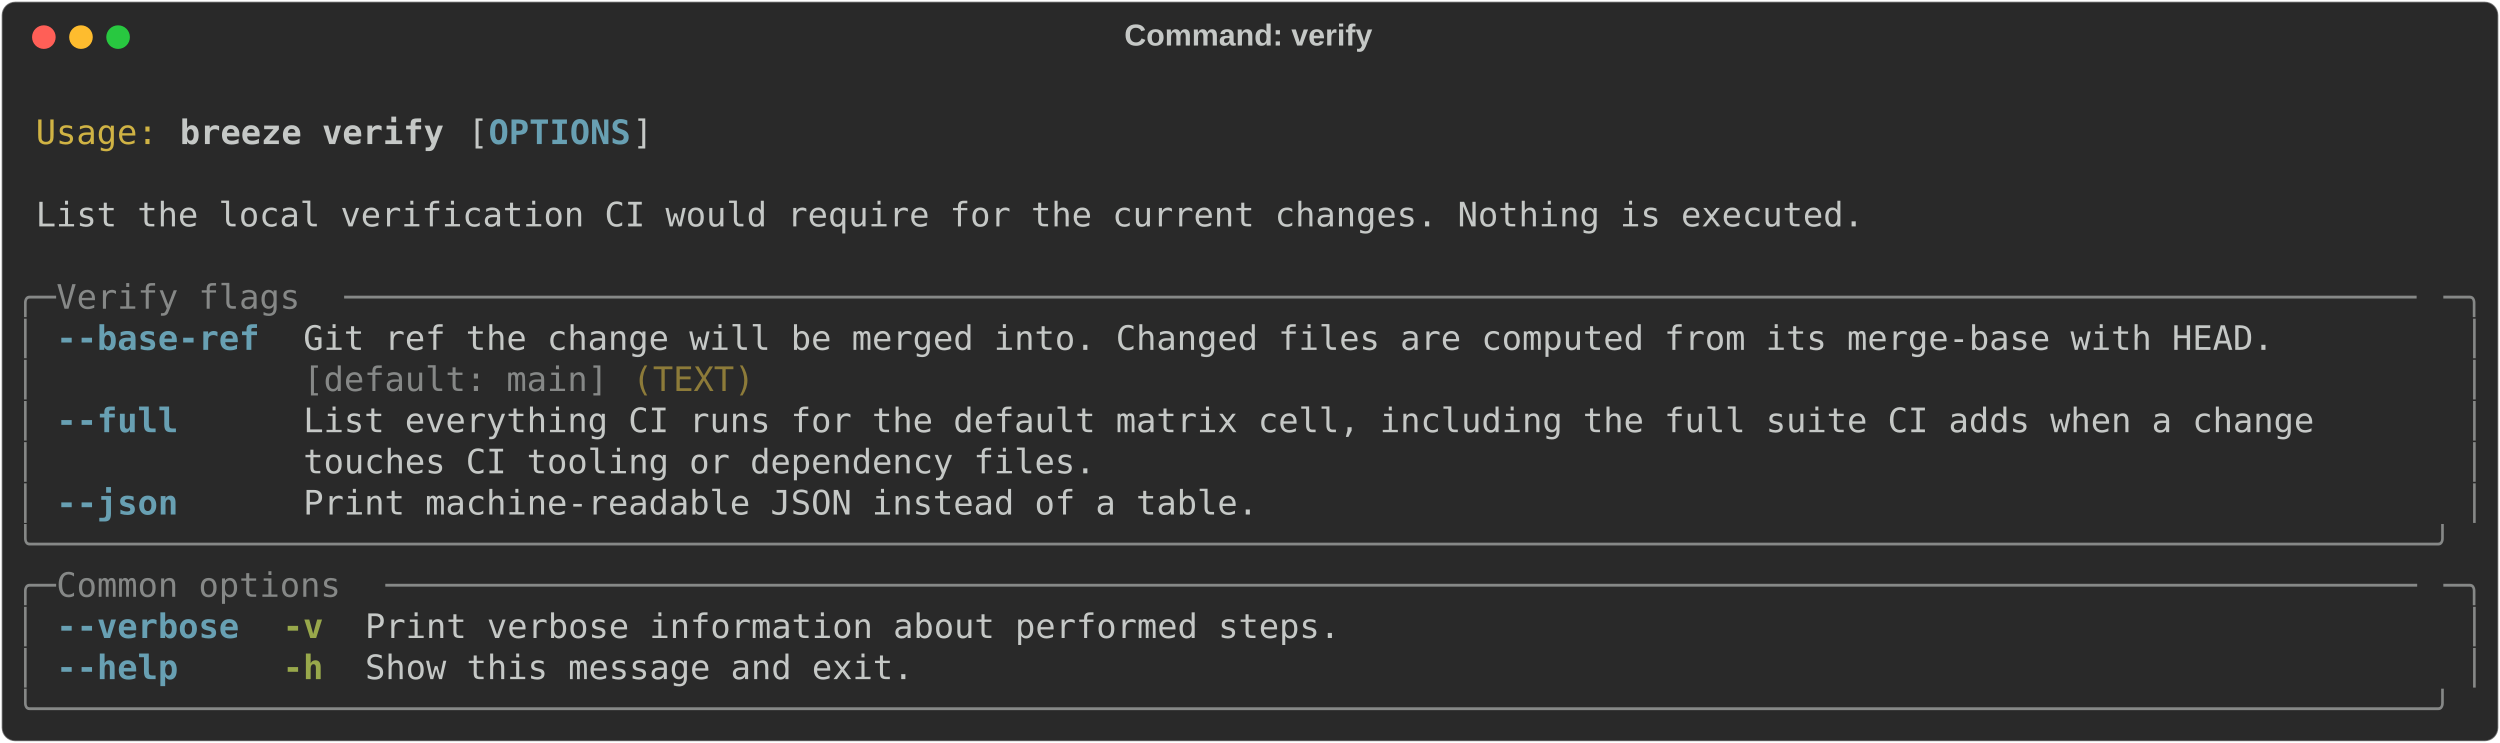
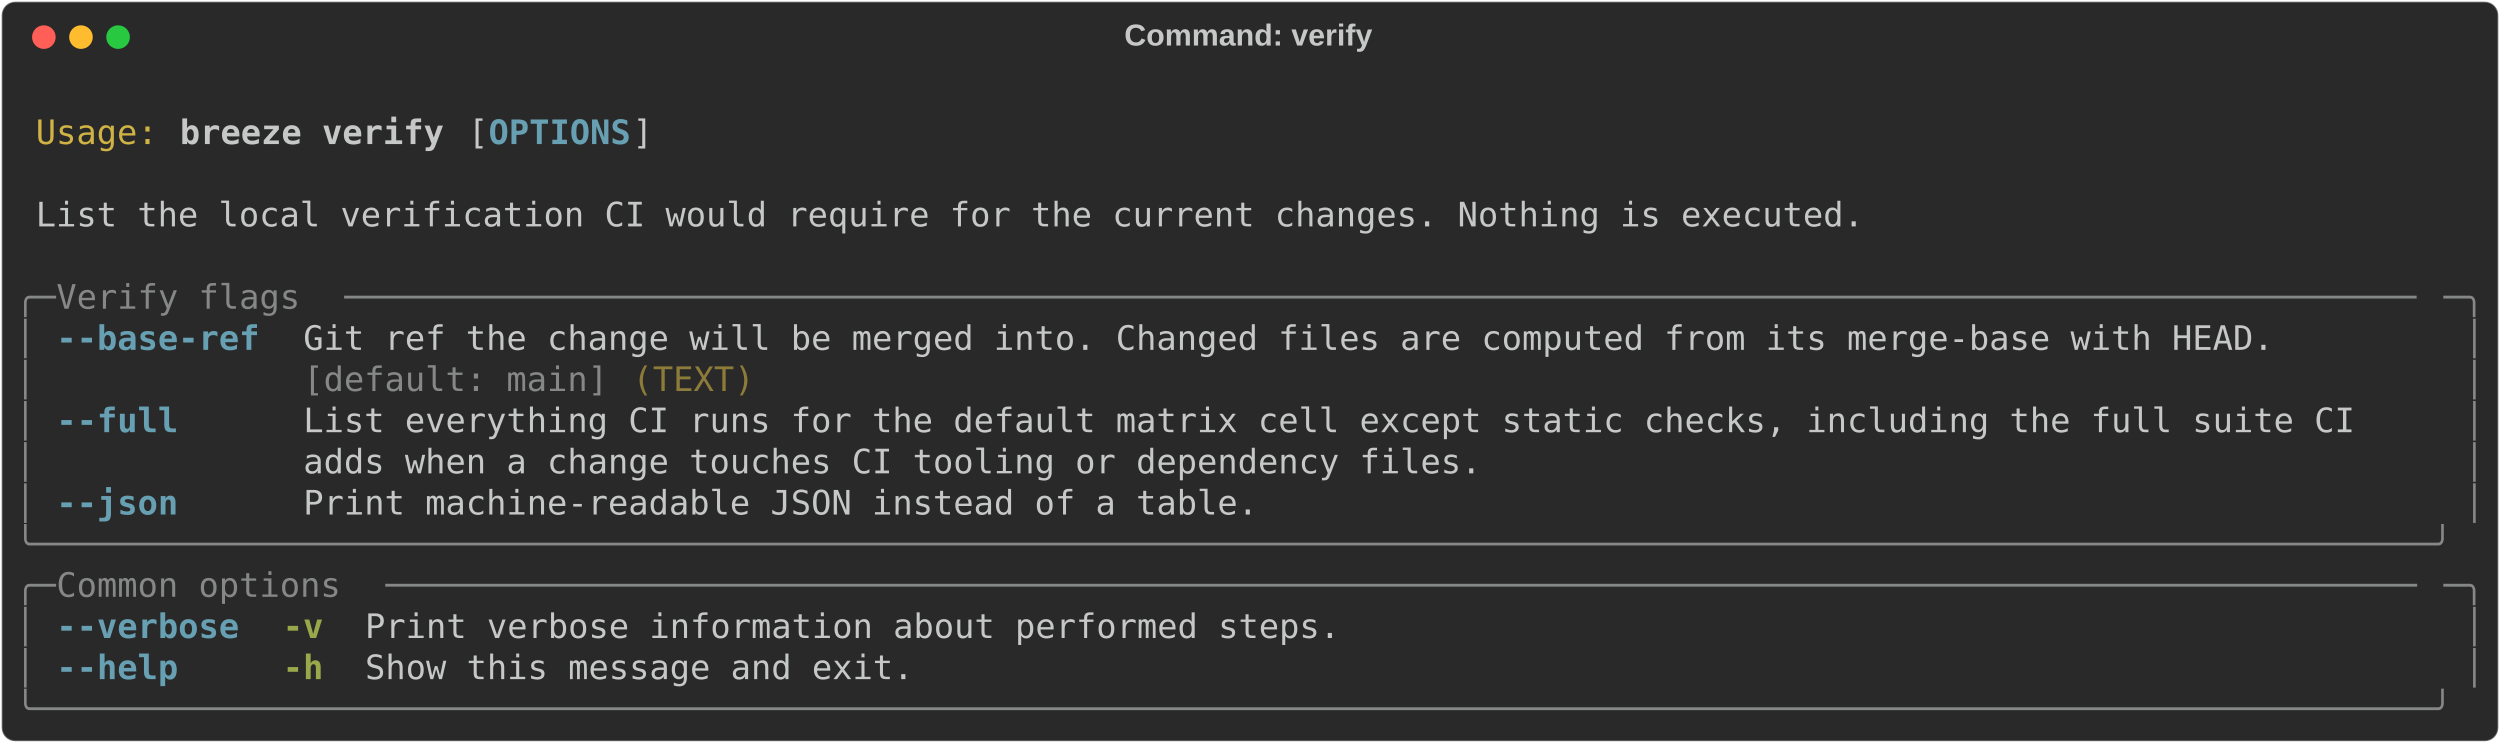
<svg xmlns="http://www.w3.org/2000/svg" class="rich-terminal" viewBox="0 0 1482 440.4">
  <style>

    @font-face {
        font-family: "Fira Code";
        src: local("FiraCode-Regular"),
                url("https://cdnjs.cloudflare.com/ajax/libs/firacode/6.2.0/woff2/FiraCode-Regular.woff2") format("woff2"),
                url("https://cdnjs.cloudflare.com/ajax/libs/firacode/6.2.0/woff/FiraCode-Regular.woff") format("woff");
        font-style: normal;
        font-weight: 400;
    }
    @font-face {
        font-family: "Fira Code";
        src: local("FiraCode-Bold"),
                url("https://cdnjs.cloudflare.com/ajax/libs/firacode/6.2.0/woff2/FiraCode-Bold.woff2") format("woff2"),
                url("https://cdnjs.cloudflare.com/ajax/libs/firacode/6.2.0/woff/FiraCode-Bold.woff") format("woff");
        font-style: bold;
        font-weight: 700;
    }

    .breeze-verify-matrix {
        font-family: Fira Code, monospace;
        font-size: 20px;
        line-height: 24.4px;
        font-variant-east-asian: full-width;
    }

    .breeze-verify-title {
        font-size: 18px;
        font-weight: bold;
        font-family: arial;
    }

    .breeze-verify-r1 { fill: #c5c8c6 }
.breeze-verify-r2 { fill: #d0b344 }
.breeze-verify-r3 { fill: #c5c8c6;font-weight: bold }
.breeze-verify-r4 { fill: #68a0b3;font-weight: bold }
.breeze-verify-r5 { fill: #868887 }
.breeze-verify-r6 { fill: #8d7b39 }
.breeze-verify-r7 { fill: #98a84b;font-weight: bold }
    </style>
  <defs>
    <clipPath id="breeze-verify-clip-terminal">
      <rect x="0" y="0" width="1463.0" height="389.4" />
    </clipPath>
    <clipPath id="breeze-verify-line-0">
      <rect x="0" y="1.5" width="1464" height="24.65" />
    </clipPath>
    <clipPath id="breeze-verify-line-1">
      <rect x="0" y="25.9" width="1464" height="24.65" />
    </clipPath>
    <clipPath id="breeze-verify-line-2">
      <rect x="0" y="50.3" width="1464" height="24.65" />
    </clipPath>
    <clipPath id="breeze-verify-line-3">
      <rect x="0" y="74.7" width="1464" height="24.65" />
    </clipPath>
    <clipPath id="breeze-verify-line-4">
      <rect x="0" y="99.1" width="1464" height="24.65" />
    </clipPath>
    <clipPath id="breeze-verify-line-5">
      <rect x="0" y="123.5" width="1464" height="24.65" />
    </clipPath>
    <clipPath id="breeze-verify-line-6">
      <rect x="0" y="147.9" width="1464" height="24.65" />
    </clipPath>
    <clipPath id="breeze-verify-line-7">
      <rect x="0" y="172.3" width="1464" height="24.65" />
    </clipPath>
    <clipPath id="breeze-verify-line-8">
      <rect x="0" y="196.7" width="1464" height="24.65" />
    </clipPath>
    <clipPath id="breeze-verify-line-9">
      <rect x="0" y="221.1" width="1464" height="24.65" />
    </clipPath>
    <clipPath id="breeze-verify-line-10">
      <rect x="0" y="245.5" width="1464" height="24.65" />
    </clipPath>
    <clipPath id="breeze-verify-line-11">
      <rect x="0" y="269.9" width="1464" height="24.65" />
    </clipPath>
    <clipPath id="breeze-verify-line-12">
      <rect x="0" y="294.3" width="1464" height="24.65" />
    </clipPath>
    <clipPath id="breeze-verify-line-13">
      <rect x="0" y="318.7" width="1464" height="24.65" />
    </clipPath>
    <clipPath id="breeze-verify-line-14">
      <rect x="0" y="343.1" width="1464" height="24.65" />
    </clipPath>
  </defs>
  <rect fill="#292929" stroke="rgba(255,255,255,0.35)" stroke-width="1" x="1" y="1" width="1480" height="438.4" rx="8" />
  <text class="breeze-verify-title" fill="#c5c8c6" text-anchor="middle" x="740" y="27">Command: verify</text>
  <g transform="translate(26,22)">
    <circle cx="0" cy="0" r="7" fill="#ff5f57" />
    <circle cx="22" cy="0" r="7" fill="#febc2e" />
    <circle cx="44" cy="0" r="7" fill="#28c840" />
  </g>
  <g transform="translate(9, 41)" clip-path="url(#breeze-verify-clip-terminal)">
    <g class="breeze-verify-matrix">
      <text class="breeze-verify-r1" x="1464" y="20" textLength="12.2" clip-path="url(#breeze-verify-line-0)">
</text>
      <text class="breeze-verify-r2" x="12.2" y="44.4" textLength="73.2" clip-path="url(#breeze-verify-line-1)">Usage:</text>
      <text class="breeze-verify-r3" x="97.6" y="44.4" textLength="158.6" clip-path="url(#breeze-verify-line-1)">breeze verify</text>
      <text class="breeze-verify-r1" x="268.4" y="44.4" textLength="12.2" clip-path="url(#breeze-verify-line-1)">[</text>
      <text class="breeze-verify-r4" x="280.6" y="44.4" textLength="85.4" clip-path="url(#breeze-verify-line-1)">OPTIONS</text>
      <text class="breeze-verify-r1" x="366" y="44.4" textLength="12.2" clip-path="url(#breeze-verify-line-1)">]</text>
      <text class="breeze-verify-r1" x="1464" y="44.4" textLength="12.2" clip-path="url(#breeze-verify-line-1)">
</text>
      <text class="breeze-verify-r1" x="1464" y="68.8" textLength="12.2" clip-path="url(#breeze-verify-line-2)">
</text>
      <text class="breeze-verify-r1" x="12.2" y="93.2" textLength="1098" clip-path="url(#breeze-verify-line-3)">List the local verification CI would require for the current changes. Nothing is executed.</text>
      <text class="breeze-verify-r1" x="1464" y="93.2" textLength="12.2" clip-path="url(#breeze-verify-line-3)">
</text>
      <text class="breeze-verify-r1" x="1464" y="117.6" textLength="12.2" clip-path="url(#breeze-verify-line-4)">
</text>
      <text class="breeze-verify-r5" x="0" y="142" textLength="24.4" clip-path="url(#breeze-verify-line-5)">╭─</text>
      <text class="breeze-verify-r5" x="24.4" y="142" textLength="170.8" clip-path="url(#breeze-verify-line-5)"> Verify flags </text>
      <text class="breeze-verify-r5" x="195.2" y="142" textLength="1244.4" clip-path="url(#breeze-verify-line-5)">──────────────────────────────────────────────────────────────────────────────────────────────────────</text>
      <text class="breeze-verify-r5" x="1439.6" y="142" textLength="24.4" clip-path="url(#breeze-verify-line-5)">─╮</text>
      <text class="breeze-verify-r1" x="1464" y="142" textLength="12.2" clip-path="url(#breeze-verify-line-5)">
</text>
      <text class="breeze-verify-r5" x="0" y="166.4" textLength="12.2" clip-path="url(#breeze-verify-line-6)">│</text>
      <text class="breeze-verify-r4" x="24.4" y="166.4" textLength="122" clip-path="url(#breeze-verify-line-6)">--base-ref</text>
      <text class="breeze-verify-r1" x="170.8" y="166.4" textLength="1268.8" clip-path="url(#breeze-verify-line-6)">Git ref the change will be merged into. Changed files are computed from its merge-base with HEAD.       </text>
      <text class="breeze-verify-r5" x="1451.8" y="166.4" textLength="12.2" clip-path="url(#breeze-verify-line-6)">│</text>
      <text class="breeze-verify-r1" x="1464" y="166.4" textLength="12.2" clip-path="url(#breeze-verify-line-6)">
</text>
      <text class="breeze-verify-r5" x="0" y="190.8" textLength="12.2" clip-path="url(#breeze-verify-line-7)">│</text>
      <text class="breeze-verify-r5" x="170.8" y="190.8" textLength="183" clip-path="url(#breeze-verify-line-7)">[default: main]</text>
      <text class="breeze-verify-r6" x="366" y="190.8" textLength="73.2" clip-path="url(#breeze-verify-line-7)">(TEXT)</text>
      <text class="breeze-verify-r5" x="1451.8" y="190.8" textLength="12.2" clip-path="url(#breeze-verify-line-7)">│</text>
      <text class="breeze-verify-r1" x="1464" y="190.8" textLength="12.2" clip-path="url(#breeze-verify-line-7)">
</text>
      <text class="breeze-verify-r5" x="0" y="215.2" textLength="12.2" clip-path="url(#breeze-verify-line-8)">│</text>
      <text class="breeze-verify-r4" x="24.4" y="215.2" textLength="122" clip-path="url(#breeze-verify-line-8)">--full    </text>
-       <text class="breeze-verify-r1" x="170.8" y="215.2" textLength="1268.8" clip-path="url(#breeze-verify-line-8)">List everything CI runs for the default matrix cell, including the full suite CI adds when a change     </text>
+       <text class="breeze-verify-r1" x="170.8" y="215.2" textLength="1268.8" clip-path="url(#breeze-verify-line-8)">List everything CI runs for the default matrix cell except static checks, including the full suite CI   </text>
      <text class="breeze-verify-r5" x="1451.8" y="215.2" textLength="12.2" clip-path="url(#breeze-verify-line-8)">│</text>
      <text class="breeze-verify-r1" x="1464" y="215.2" textLength="12.2" clip-path="url(#breeze-verify-line-8)">
</text>
      <text class="breeze-verify-r5" x="0" y="239.6" textLength="12.2" clip-path="url(#breeze-verify-line-9)">│</text>
-       <text class="breeze-verify-r1" x="170.8" y="239.6" textLength="1268.8" clip-path="url(#breeze-verify-line-9)">touches CI tooling or dependency files.                                                                 </text>
+       <text class="breeze-verify-r1" x="170.8" y="239.6" textLength="1268.8" clip-path="url(#breeze-verify-line-9)">adds when a change touches CI tooling or dependency files.                                              </text>
      <text class="breeze-verify-r5" x="1451.8" y="239.6" textLength="12.2" clip-path="url(#breeze-verify-line-9)">│</text>
      <text class="breeze-verify-r1" x="1464" y="239.6" textLength="12.2" clip-path="url(#breeze-verify-line-9)">
</text>
      <text class="breeze-verify-r5" x="0" y="264" textLength="12.2" clip-path="url(#breeze-verify-line-10)">│</text>
      <text class="breeze-verify-r4" x="24.4" y="264" textLength="122" clip-path="url(#breeze-verify-line-10)">--json    </text>
      <text class="breeze-verify-r1" x="170.8" y="264" textLength="573.4" clip-path="url(#breeze-verify-line-10)">Print machine-readable JSON instead of a table.</text>
      <text class="breeze-verify-r5" x="1451.8" y="264" textLength="12.2" clip-path="url(#breeze-verify-line-10)">│</text>
      <text class="breeze-verify-r1" x="1464" y="264" textLength="12.2" clip-path="url(#breeze-verify-line-10)">
</text>
      <text class="breeze-verify-r5" x="0" y="288.4" textLength="1464" clip-path="url(#breeze-verify-line-11)">╰──────────────────────────────────────────────────────────────────────────────────────────────────────────────────────╯</text>
      <text class="breeze-verify-r1" x="1464" y="288.4" textLength="12.2" clip-path="url(#breeze-verify-line-11)">
</text>
      <text class="breeze-verify-r5" x="0" y="312.8" textLength="24.4" clip-path="url(#breeze-verify-line-12)">╭─</text>
      <text class="breeze-verify-r5" x="24.4" y="312.8" textLength="195.2" clip-path="url(#breeze-verify-line-12)"> Common options </text>
      <text class="breeze-verify-r5" x="219.6" y="312.8" textLength="1220" clip-path="url(#breeze-verify-line-12)">────────────────────────────────────────────────────────────────────────────────────────────────────</text>
      <text class="breeze-verify-r5" x="1439.6" y="312.8" textLength="24.4" clip-path="url(#breeze-verify-line-12)">─╮</text>
      <text class="breeze-verify-r1" x="1464" y="312.8" textLength="12.2" clip-path="url(#breeze-verify-line-12)">
</text>
      <text class="breeze-verify-r5" x="0" y="337.2" textLength="12.2" clip-path="url(#breeze-verify-line-13)">│</text>
      <text class="breeze-verify-r4" x="24.4" y="337.2" textLength="109.8" clip-path="url(#breeze-verify-line-13)">--verbose</text>
      <text class="breeze-verify-r7" x="158.6" y="337.2" textLength="24.4" clip-path="url(#breeze-verify-line-13)">-v</text>
      <text class="breeze-verify-r1" x="207.4" y="337.2" textLength="585.6" clip-path="url(#breeze-verify-line-13)">Print verbose information about performed steps.</text>
      <text class="breeze-verify-r5" x="1451.8" y="337.2" textLength="12.2" clip-path="url(#breeze-verify-line-13)">│</text>
      <text class="breeze-verify-r1" x="1464" y="337.2" textLength="12.2" clip-path="url(#breeze-verify-line-13)">
</text>
      <text class="breeze-verify-r5" x="0" y="361.6" textLength="12.2" clip-path="url(#breeze-verify-line-14)">│</text>
      <text class="breeze-verify-r4" x="24.4" y="361.6" textLength="109.8" clip-path="url(#breeze-verify-line-14)">--help   </text>
      <text class="breeze-verify-r7" x="158.6" y="361.6" textLength="24.4" clip-path="url(#breeze-verify-line-14)">-h</text>
      <text class="breeze-verify-r1" x="207.4" y="361.6" textLength="329.4" clip-path="url(#breeze-verify-line-14)">Show this message and exit.</text>
      <text class="breeze-verify-r5" x="1451.8" y="361.6" textLength="12.2" clip-path="url(#breeze-verify-line-14)">│</text>
      <text class="breeze-verify-r1" x="1464" y="361.6" textLength="12.2" clip-path="url(#breeze-verify-line-14)">
</text>
      <text class="breeze-verify-r5" x="0" y="386" textLength="1464" clip-path="url(#breeze-verify-line-15)">╰──────────────────────────────────────────────────────────────────────────────────────────────────────────────────────╯</text>
      <text class="breeze-verify-r1" x="1464" y="386" textLength="12.2" clip-path="url(#breeze-verify-line-15)">
</text>
    </g>
  </g>
</svg>
